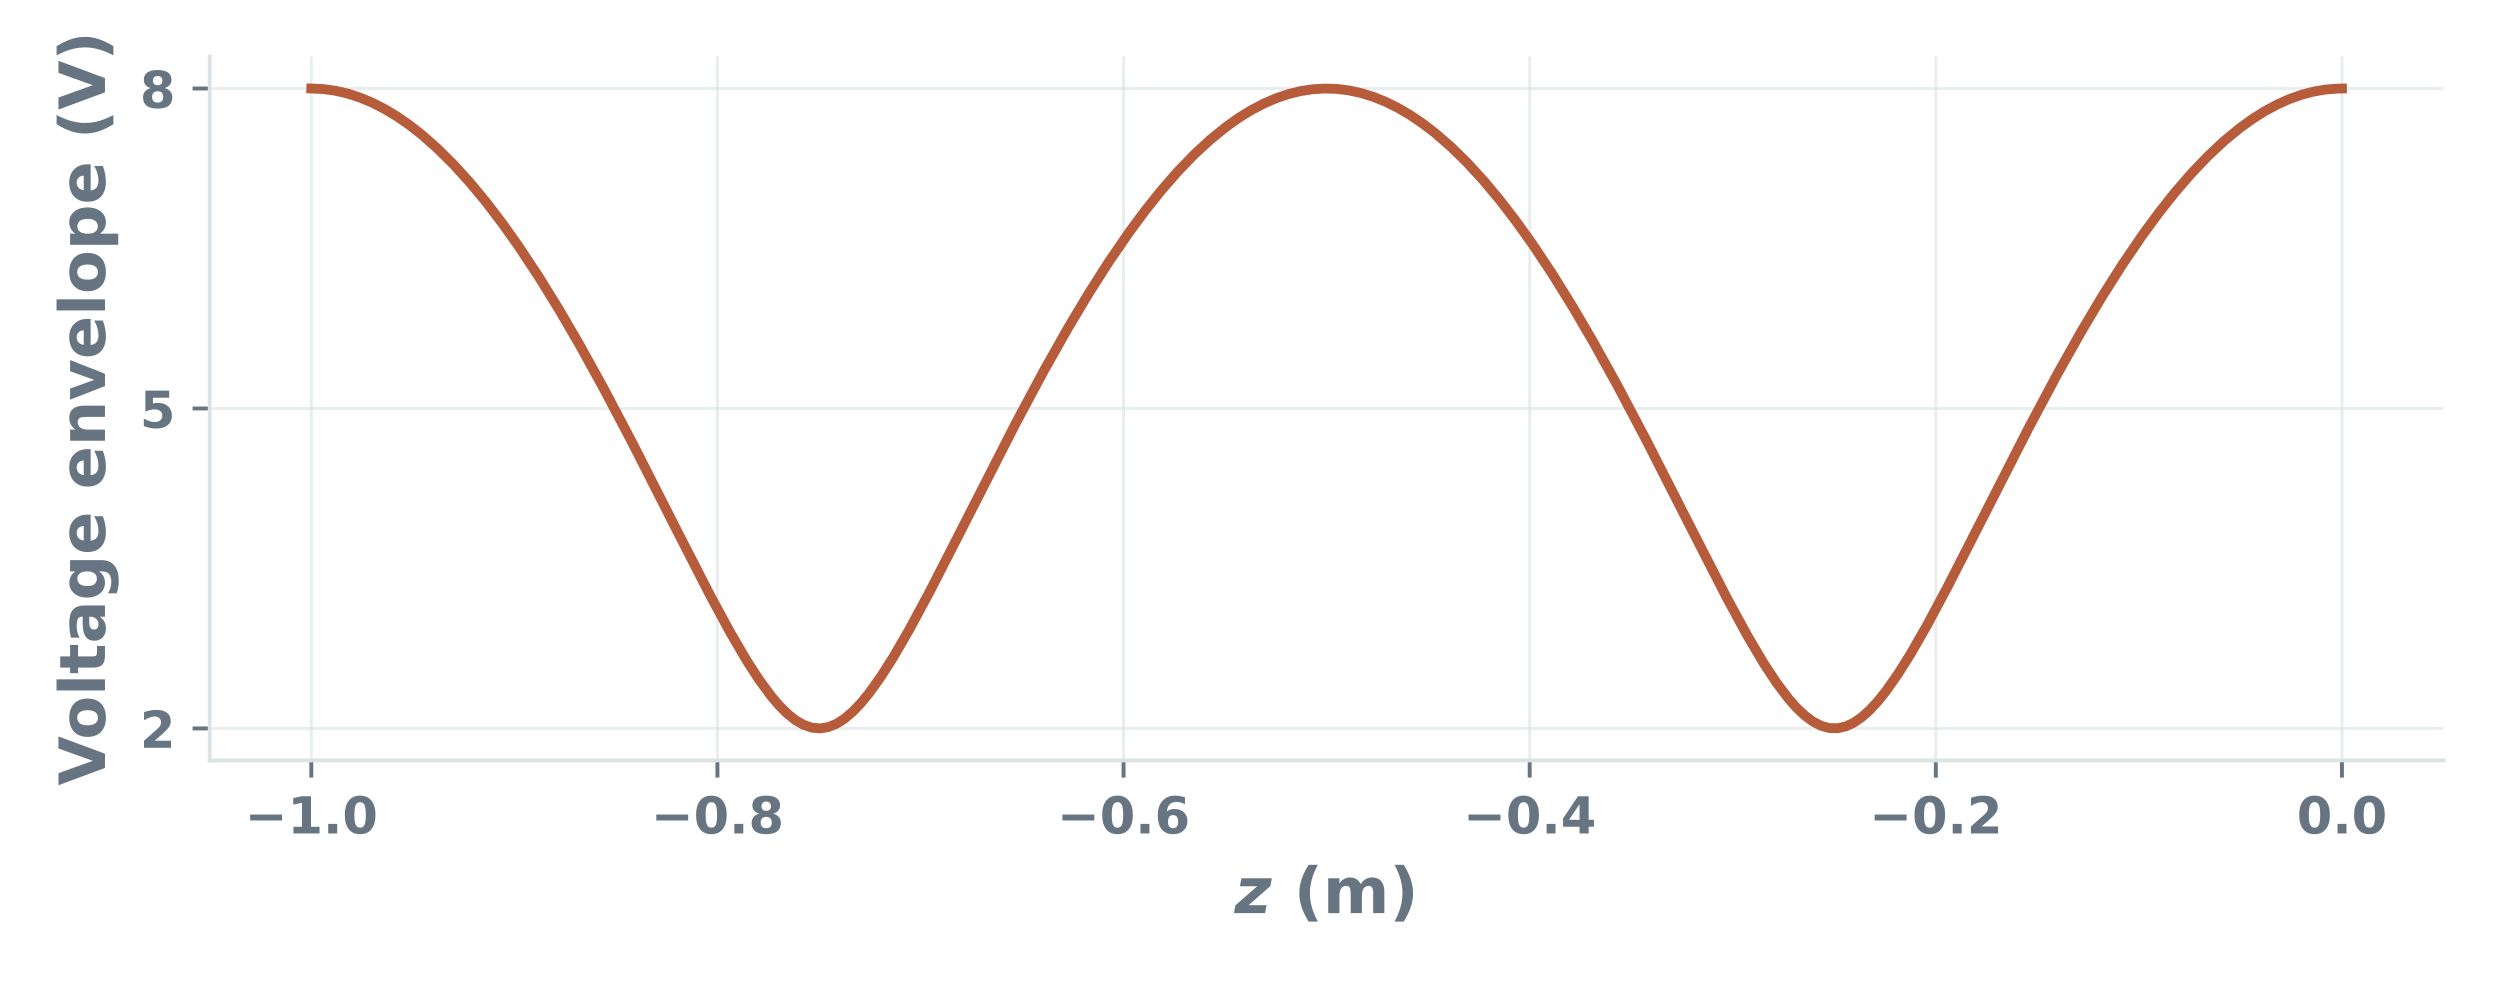
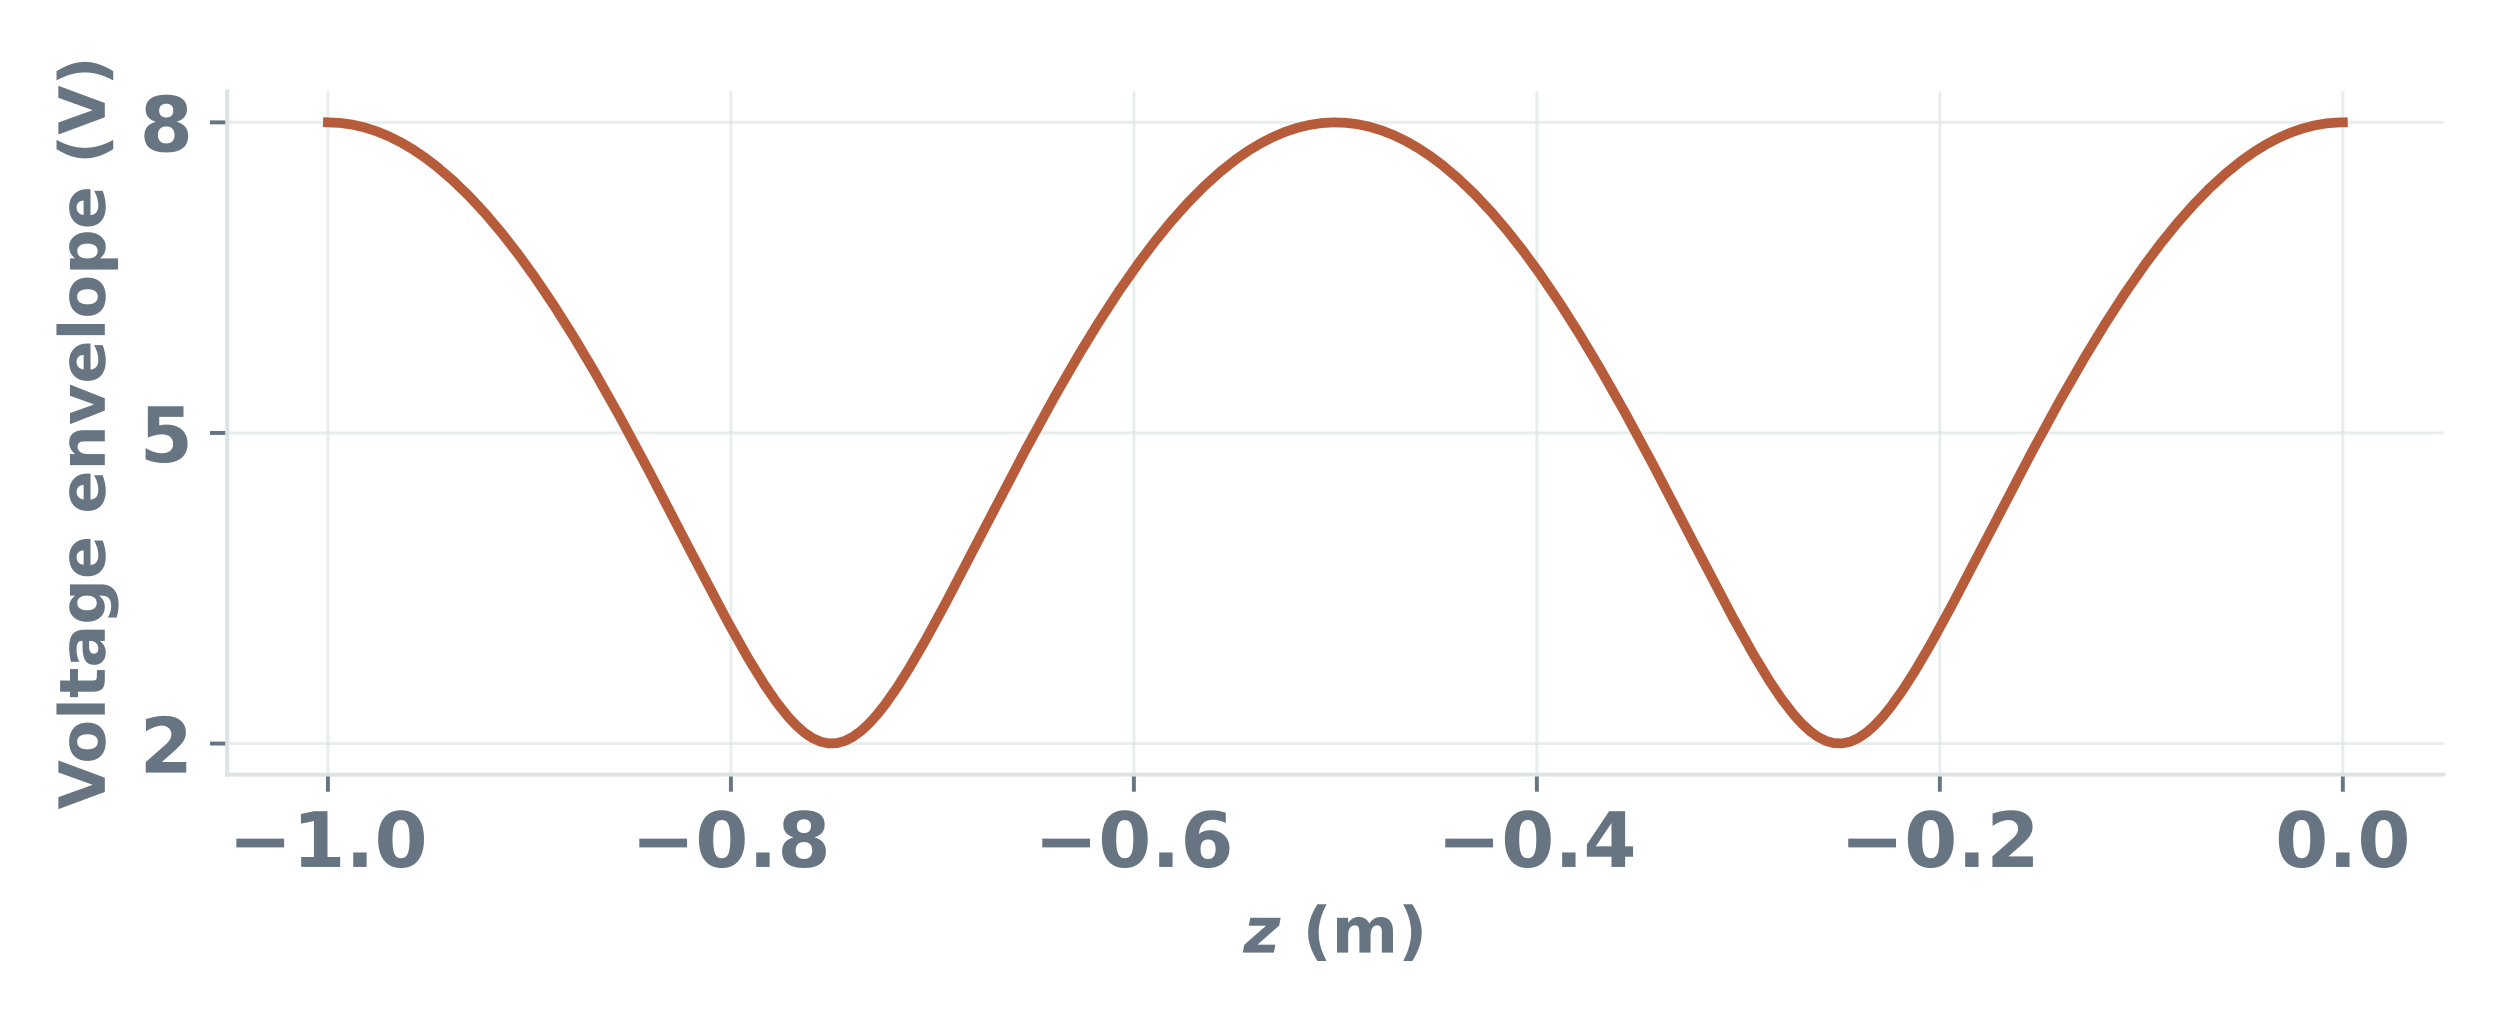
- <svg xmlns="http://www.w3.org/2000/svg" xmlns:xlink="http://www.w3.org/1999/xlink" width="509.595pt" height="200.921pt" viewBox="0 0 509.595 200.921" version="1.1">
+ <svg xmlns="http://www.w3.org/2000/svg" xmlns:xlink="http://www.w3.org/1999/xlink" width="510.333pt" height="209.24pt" viewBox="0 0 510.333 209.24" version="1.1">
  <defs>
    <style type="text/css">*{stroke-linejoin: round; stroke-linecap: butt}</style>
  </defs>
  <g id="figure_1">
    <g id="patch_1">
-       <path d="M 0 200.921  L 509.595 200.921  L 509.595 0  L 0 0  L 0 200.921  z " style="fill: none" />
+       <path d="M 0 209.24  L 510.333 209.24  L 510.333 -0  L 0 -0  L 0 209.24  z " style="fill: none" />
    </g>
    <g id="axes_1">
      <g id="patch_2">
-         <path d="M 42.757 154.998  L 498.075 154.998  L 498.075 11.52  L 42.757 11.52  L 42.757 154.998  z " style="fill: none" />
+         <path d="M 46.375 158.117  L 498.813 158.117  L 498.813 18.64  L 46.375 18.64  L 46.375 158.117  z " style="fill: none" />
      </g>
      <g id="matplotlib.axis_1">
        <g id="xtick_1">
          <g id="line2d_1">
-             <path d="M 63.453 154.998  L 63.453 11.52  " clip-path="url(#pb8aa31e30d)" style="fill: none; stroke: #dce3e4; stroke-opacity: 0.65; stroke-width: 0.6; stroke-linecap: square" />
+             <path d="M 66.941 158.117  L 66.941 18.64  " clip-path="url(#p18293a8f05)" style="fill: none; stroke: #dce3e4; stroke-opacity: 0.65; stroke-width: 0.6; stroke-linecap: square" />
          </g>
          <g id="line2d_2">
            <defs>
              <path id="mca56172a8e" d="M 0 0  L 0 3.5  " style="stroke: #667581; stroke-width: 0.8" />
            </defs>
            <g>
-               <use xlink:href="#mca56172a8e" x="63.453" y="154.998" style="fill: #667581; stroke: #667581; stroke-width: 0.8" />
+               <use xlink:href="#mca56172a8e" x="66.941" y="158.117" style="fill: #667581; stroke: #667581; stroke-width: 0.8" />
            </g>
          </g>
          <g id="text_1">
-             <text style="font-weight: 700; font-size: 10.4px; font-family: 'DejaVu Sans'; text-anchor: middle; fill: #667581" x="63.453" y="169.899" transform="rotate(-0 63.4534 169.8992)">−1.0</text>
+             <text style="font-weight: 700; font-size: 15.6px; font-family: 'DejaVu Sans'; text-anchor: middle; fill: #667581" x="66.941" y="176.97" transform="rotate(-0 66.94055 176.9696)">−1.0</text>
          </g>
        </g>
        <g id="xtick_2">
          <g id="line2d_3">
-             <path d="M 146.238 154.998  L 146.238 11.52  " clip-path="url(#pb8aa31e30d)" style="fill: none; stroke: #dce3e4; stroke-opacity: 0.65; stroke-width: 0.6; stroke-linecap: square" />
+             <path d="M 149.202 158.117  L 149.202 18.64  " clip-path="url(#p18293a8f05)" style="fill: none; stroke: #dce3e4; stroke-opacity: 0.65; stroke-width: 0.6; stroke-linecap: square" />
          </g>
          <g id="line2d_4">
            <g>
-               <use xlink:href="#mca56172a8e" x="146.238" y="154.998" style="fill: #667581; stroke: #667581; stroke-width: 0.8" />
+               <use xlink:href="#mca56172a8e" x="149.202" y="158.117" style="fill: #667581; stroke: #667581; stroke-width: 0.8" />
            </g>
          </g>
          <g id="text_2">
-             <text style="font-weight: 700; font-size: 10.4px; font-family: 'DejaVu Sans'; text-anchor: middle; fill: #667581" x="146.238" y="169.899" transform="rotate(-0 146.2384 169.8992)">−0.8</text>
+             <text style="font-weight: 700; font-size: 15.6px; font-family: 'DejaVu Sans'; text-anchor: middle; fill: #667581" x="149.202" y="176.97" transform="rotate(-0 149.2019 176.9696)">−0.8</text>
          </g>
        </g>
        <g id="xtick_3">
          <g id="line2d_5">
-             <path d="M 229.023 154.998  L 229.023 11.52  " clip-path="url(#pb8aa31e30d)" style="fill: none; stroke: #dce3e4; stroke-opacity: 0.65; stroke-width: 0.6; stroke-linecap: square" />
+             <path d="M 231.463 158.117  L 231.463 18.64  " clip-path="url(#p18293a8f05)" style="fill: none; stroke: #dce3e4; stroke-opacity: 0.65; stroke-width: 0.6; stroke-linecap: square" />
          </g>
          <g id="line2d_6">
            <g>
-               <use xlink:href="#mca56172a8e" x="229.023" y="154.998" style="fill: #667581; stroke: #667581; stroke-width: 0.8" />
+               <use xlink:href="#mca56172a8e" x="231.463" y="158.117" style="fill: #667581; stroke: #667581; stroke-width: 0.8" />
            </g>
          </g>
          <g id="text_3">
-             <text style="font-weight: 700; font-size: 10.4px; font-family: 'DejaVu Sans'; text-anchor: middle; fill: #667581" x="229.023" y="169.899" transform="rotate(-0 229.0235 169.8992)">−0.6</text>
+             <text style="font-weight: 700; font-size: 15.6px; font-family: 'DejaVu Sans'; text-anchor: middle; fill: #667581" x="231.463" y="176.97" transform="rotate(-0 231.4633 176.9696)">−0.6</text>
          </g>
        </g>
        <g id="xtick_4">
          <g id="line2d_7">
-             <path d="M 311.808 154.998  L 311.808 11.52  " clip-path="url(#pb8aa31e30d)" style="fill: none; stroke: #dce3e4; stroke-opacity: 0.65; stroke-width: 0.6; stroke-linecap: square" />
+             <path d="M 313.725 158.117  L 313.725 18.64  " clip-path="url(#p18293a8f05)" style="fill: none; stroke: #dce3e4; stroke-opacity: 0.65; stroke-width: 0.6; stroke-linecap: square" />
          </g>
          <g id="line2d_8">
            <g>
-               <use xlink:href="#mca56172a8e" x="311.808" y="154.998" style="fill: #667581; stroke: #667581; stroke-width: 0.8" />
+               <use xlink:href="#mca56172a8e" x="313.725" y="158.117" style="fill: #667581; stroke: #667581; stroke-width: 0.8" />
            </g>
          </g>
          <g id="text_4">
-             <text style="font-weight: 700; font-size: 10.4px; font-family: 'DejaVu Sans'; text-anchor: middle; fill: #667581" x="311.808" y="169.899" transform="rotate(-0 311.8085 169.8992)">−0.4</text>
+             <text style="font-weight: 700; font-size: 15.6px; font-family: 'DejaVu Sans'; text-anchor: middle; fill: #667581" x="313.725" y="176.97" transform="rotate(-0 313.7247 176.9696)">−0.4</text>
          </g>
        </g>
        <g id="xtick_5">
          <g id="line2d_9">
-             <path d="M 394.594 154.998  L 394.594 11.52  " clip-path="url(#pb8aa31e30d)" style="fill: none; stroke: #dce3e4; stroke-opacity: 0.65; stroke-width: 0.6; stroke-linecap: square" />
+             <path d="M 395.986 158.117  L 395.986 18.64  " clip-path="url(#p18293a8f05)" style="fill: none; stroke: #dce3e4; stroke-opacity: 0.65; stroke-width: 0.6; stroke-linecap: square" />
          </g>
          <g id="line2d_10">
            <g>
-               <use xlink:href="#mca56172a8e" x="394.594" y="154.998" style="fill: #667581; stroke: #667581; stroke-width: 0.8" />
+               <use xlink:href="#mca56172a8e" x="395.986" y="158.117" style="fill: #667581; stroke: #667581; stroke-width: 0.8" />
            </g>
          </g>
          <g id="text_5">
-             <text style="font-weight: 700; font-size: 10.4px; font-family: 'DejaVu Sans'; text-anchor: middle; fill: #667581" x="394.594" y="169.899" transform="rotate(-0 394.5935 169.8992)">−0.2</text>
+             <text style="font-weight: 700; font-size: 15.6px; font-family: 'DejaVu Sans'; text-anchor: middle; fill: #667581" x="395.986" y="176.97" transform="rotate(-0 395.9861 176.9696)">−0.2</text>
          </g>
        </g>
        <g id="xtick_6">
          <g id="line2d_11">
-             <path d="M 477.379 154.998  L 477.379 11.52  " clip-path="url(#pb8aa31e30d)" style="fill: none; stroke: #dce3e4; stroke-opacity: 0.65; stroke-width: 0.6; stroke-linecap: square" />
+             <path d="M 478.248 158.117  L 478.248 18.64  " clip-path="url(#p18293a8f05)" style="fill: none; stroke: #dce3e4; stroke-opacity: 0.65; stroke-width: 0.6; stroke-linecap: square" />
          </g>
          <g id="line2d_12">
            <g>
-               <use xlink:href="#mca56172a8e" x="477.379" y="154.998" style="fill: #667581; stroke: #667581; stroke-width: 0.8" />
+               <use xlink:href="#mca56172a8e" x="478.248" y="158.117" style="fill: #667581; stroke: #667581; stroke-width: 0.8" />
            </g>
          </g>
          <g id="text_6">
-             <text style="font-weight: 700; font-size: 10.4px; font-family: 'DejaVu Sans'; text-anchor: middle; fill: #667581" x="477.379" y="169.899" transform="rotate(-0 477.3785 169.8992)">0.0</text>
+             <text style="font-weight: 700; font-size: 15.6px; font-family: 'DejaVu Sans'; text-anchor: middle; fill: #667581" x="478.248" y="176.97" transform="rotate(-0 478.2475 176.9696)">0.0</text>
          </g>
        </g>
        <g id="text_7">
-           <g style="fill: #667581" transform="translate(251.631 186.2777)">
+           <g style="fill: #667581" transform="translate(253.809 194.5973)">
            <text>
              <tspan x="0" y="-0.141" style="font-style: oblique; font-weight: 700; font-size: 13px; font-family: 'DejaVu Sans'; fill: #667581">z</tspan>
              <tspan x="7.566" y="-0.141" style="font-weight: 700; font-size: 13px; font-family: 'DejaVu Sans'; fill: #667581"> </tspan>
              <tspan x="12.092" y="-0.141" style="font-weight: 700; font-size: 13px; font-family: 'DejaVu Sans'; fill: #667581">(</tspan>
              <tspan x="18.034" y="-0.141" style="font-weight: 700; font-size: 13px; font-family: 'DejaVu Sans'; fill: #667581">m</tspan>
              <tspan x="31.58" y="-0.141" style="font-weight: 700; font-size: 13px; font-family: 'DejaVu Sans'; fill: #667581">)</tspan>
            </text>
          </g>
        </g>
      </g>
      <g id="matplotlib.axis_2">
        <g id="ytick_1">
          <g id="line2d_13">
-             <path d="M 42.757 148.479  L 498.075 148.479  " clip-path="url(#pb8aa31e30d)" style="fill: none; stroke: #dce3e4; stroke-opacity: 0.65; stroke-width: 0.6; stroke-linecap: square" />
+             <path d="M 46.375 151.781  L 498.813 151.781  " clip-path="url(#p18293a8f05)" style="fill: none; stroke: #dce3e4; stroke-opacity: 0.65; stroke-width: 0.6; stroke-linecap: square" />
          </g>
          <g id="line2d_14">
            <defs>
              <path id="m25940c8764" d="M 0 0  L -3.5 0  " style="stroke: #667581; stroke-width: 0.8" />
            </defs>
            <g>
-               <use xlink:href="#m25940c8764" x="42.757" y="148.479" style="fill: #667581; stroke: #667581; stroke-width: 0.8" />
+               <use xlink:href="#m25940c8764" x="46.375" y="151.781" style="fill: #667581; stroke: #667581; stroke-width: 0.8" />
            </g>
          </g>
          <g id="text_8">
-             <text style="font-weight: 700; font-size: 10.4px; font-family: 'DejaVu Sans'; text-anchor: end; fill: #667581" x="35.757" y="152.43" transform="rotate(-0 35.75714 152.43)">2</text>
+             <text style="font-weight: 700; font-size: 15.6px; font-family: 'DejaVu Sans'; text-anchor: end; fill: #667581" x="39.375" y="157.707" transform="rotate(-0 39.3752 157.7067)">2</text>
          </g>
        </g>
        <g id="ytick_2">
          <g id="line2d_15">
-             <path d="M 42.757 83.26  L 498.075 83.26  " clip-path="url(#pb8aa31e30d)" style="fill: none; stroke: #dce3e4; stroke-opacity: 0.65; stroke-width: 0.6; stroke-linecap: square" />
+             <path d="M 46.375 88.38  L 498.813 88.38  " clip-path="url(#p18293a8f05)" style="fill: none; stroke: #dce3e4; stroke-opacity: 0.65; stroke-width: 0.6; stroke-linecap: square" />
          </g>
          <g id="line2d_16">
            <g>
-               <use xlink:href="#m25940c8764" x="42.757" y="83.26" style="fill: #667581; stroke: #667581; stroke-width: 0.8" />
+               <use xlink:href="#m25940c8764" x="46.375" y="88.38" style="fill: #667581; stroke: #667581; stroke-width: 0.8" />
            </g>
          </g>
          <g id="text_9">
-             <text style="font-weight: 700; font-size: 10.4px; font-family: 'DejaVu Sans'; text-anchor: end; fill: #667581" x="35.757" y="87.211" transform="rotate(-0 35.75714 87.21122)">5</text>
+             <text style="font-weight: 700; font-size: 15.6px; font-family: 'DejaVu Sans'; text-anchor: end; fill: #667581" x="39.375" y="94.306" transform="rotate(-0 39.3752 94.30618)">5</text>
          </g>
        </g>
        <g id="ytick_3">
          <g id="line2d_17">
-             <path d="M 42.757 18.042  L 498.075 18.042  " clip-path="url(#pb8aa31e30d)" style="fill: none; stroke: #dce3e4; stroke-opacity: 0.65; stroke-width: 0.6; stroke-linecap: square" />
+             <path d="M 46.375 24.98  L 498.813 24.98  " clip-path="url(#p18293a8f05)" style="fill: none; stroke: #dce3e4; stroke-opacity: 0.65; stroke-width: 0.6; stroke-linecap: square" />
          </g>
          <g id="line2d_18">
            <g>
-               <use xlink:href="#m25940c8764" x="42.757" y="18.042" style="fill: #667581; stroke: #667581; stroke-width: 0.8" />
+               <use xlink:href="#m25940c8764" x="46.375" y="24.98" style="fill: #667581; stroke: #667581; stroke-width: 0.8" />
            </g>
          </g>
          <g id="text_10">
-             <text style="font-weight: 700; font-size: 10.4px; font-family: 'DejaVu Sans'; text-anchor: end; fill: #667581" x="35.757" y="21.992" transform="rotate(-0 35.75714 21.99249)">8</text>
+             <text style="font-weight: 700; font-size: 15.6px; font-family: 'DejaVu Sans'; text-anchor: end; fill: #667581" x="39.375" y="30.906" transform="rotate(-0 39.3752 30.90567)">8</text>
          </g>
        </g>
        <g id="text_11">
-           <text style="font-weight: 700; font-size: 13px; font-family: 'DejaVu Sans'; text-anchor: middle; fill: #667581" x="21.398" y="83.259" transform="rotate(-90 21.39797 83.25883)">Voltage envelope (V)</text>
+           <text style="font-weight: 700; font-size: 13px; font-family: 'DejaVu Sans'; text-anchor: middle; fill: #667581" x="21.398" y="88.378" transform="rotate(-90 21.39797 88.37844)">Voltage envelope (V)</text>
        </g>
      </g>
      <g id="line2d_19">
-         <path d="M 63.453 18.042  L 65.942 18.158  L 68.43 18.507  L 70.919 19.087  L 73.408 19.899  L 75.896 20.94  L 78.385 22.208  L 80.873 23.702  L 83.362 25.419  L 85.85 27.356  L 89.168 30.275  L 92.486 33.57  L 95.804 37.229  L 99.122 41.242  L 102.44 45.595  L 105.758 50.273  L 109.906 56.551  L 114.053 63.274  L 118.201 70.401  L 123.178 79.417  L 128.985 90.447  L 138.109 108.402  L 144.745 121.335  L 148.893 128.993  L 152.211 134.657  L 154.699 138.504  L 157.188 141.892  L 158.847 143.837  L 160.506 145.487  L 162.165 146.805  L 163.824 147.759  L 165.483 148.321  L 167.142 148.476  L 168.801 148.218  L 170.46 147.556  L 172.119 146.508  L 173.778 145.104  L 175.437 143.377  L 177.096 141.364  L 179.585 137.892  L 182.073 133.978  L 185.391 128.252  L 189.539 120.545  L 196.175 107.581  L 206.959 86.455  L 212.765 75.604  L 217.742 66.79  L 221.89 59.86  L 226.037 53.354  L 230.185 47.312  L 233.503 42.835  L 236.821 38.693  L 240.139 34.9  L 243.457 31.467  L 246.775 28.406  L 250.093 25.727  L 252.582 23.973  L 255.07 22.442  L 257.559 21.135  L 260.047 20.056  L 262.536 19.207  L 265.024 18.587  L 267.513 18.2  L 270.001 18.045  L 272.49 18.122  L 274.978 18.433  L 277.467 18.975  L 279.955 19.748  L 282.444 20.75  L 284.932 21.981  L 287.421 23.438  L 289.909 25.118  L 292.398 27.018  L 295.716 29.889  L 299.034 33.138  L 302.352 36.752  L 305.67 40.722  L 308.988 45.033  L 312.306 49.671  L 316.454 55.902  L 320.601 62.583  L 324.749 69.671  L 329.726 78.648  L 335.532 89.644  L 343.828 105.94  L 352.123 122.122  L 356.27 129.728  L 359.588 135.325  L 362.077 139.104  L 364.565 142.404  L 366.224 144.278  L 367.883 145.849  L 369.542 147.079  L 371.201 147.937  L 372.86 148.398  L 374.519 148.45  L 376.178 148.09  L 377.837 147.329  L 379.496 146.189  L 381.155 144.701  L 382.814 142.899  L 384.473 140.821  L 386.962 137.267  L 389.451 133.291  L 392.769 127.504  L 396.916 119.751  L 403.552 106.761  L 413.506 87.249  L 419.313 76.36  L 424.29 67.505  L 428.437 60.534  L 432.585 53.984  L 436.733 47.894  L 440.051 43.377  L 443.369 39.192  L 446.687 35.354  L 450.005 31.876  L 453.323 28.768  L 456.641 26.041  L 459.129 24.25  L 461.618 22.681  L 464.106 21.337  L 466.595 20.22  L 469.083 19.332  L 471.572 18.675  L 474.061 18.248  L 476.549 18.055  L 477.379 18.042  L 477.379 18.042  " clip-path="url(#pb8aa31e30d)" style="fill: none; stroke: #b65c3b; stroke-width: 2; stroke-linecap: square" />
+         <path d="M 66.941 24.98  L 69.413 25.093  L 71.886 25.432  L 74.359 25.996  L 76.832 26.785  L 79.304 27.797  L 81.777 29.03  L 84.25 30.482  L 86.723 32.151  L 89.196 34.034  L 92.493 36.872  L 95.79 40.074  L 99.087 43.632  L 102.384 47.533  L 105.681 51.765  L 108.978 56.312  L 113.099 62.415  L 117.221 68.951  L 121.342 75.879  L 126.287 84.643  L 132.057 95.366  L 141.124 112.82  L 148.543 126.919  L 152.664 134.26  L 155.961 139.633  L 158.434 143.236  L 160.906 146.356  L 162.555 148.108  L 164.204 149.555  L 165.852 150.663  L 167.501 151.402  L 169.149 151.752  L 170.798 151.702  L 172.446 151.253  L 174.095 150.419  L 175.743 149.223  L 177.392 147.697  L 179.04 145.875  L 180.689 143.793  L 183.162 140.262  L 185.634 136.339  L 188.931 130.657  L 193.053 123.079  L 200.471 108.83  L 209.538 91.485  L 215.308 80.937  L 220.253 72.369  L 224.375 65.631  L 228.496 59.307  L 232.617 53.434  L 235.914 49.082  L 239.211 45.055  L 242.508 41.368  L 245.806 38.03  L 249.103 35.055  L 252.4 32.45  L 254.872 30.745  L 257.345 29.257  L 259.818 27.987  L 262.291 26.938  L 264.764 26.112  L 267.236 25.51  L 269.709 25.133  L 272.182 24.983  L 274.655 25.058  L 277.127 25.359  L 279.6 25.886  L 282.073 26.638  L 284.546 27.613  L 287.019 28.809  L 289.491 30.225  L 291.964 31.858  L 294.437 33.706  L 297.734 36.497  L 301.031 39.654  L 304.328 43.168  L 307.625 47.027  L 310.922 51.218  L 314.219 55.727  L 318.341 61.785  L 322.462 68.279  L 326.583 75.17  L 331.529 83.896  L 337.299 94.586  L 345.541 110.427  L 353.784 126.158  L 357.905 133.552  L 361.202 138.993  L 363.675 142.666  L 366.148 145.875  L 367.796 147.697  L 369.445 149.223  L 371.093 150.419  L 372.742 151.253  L 374.39 151.702  L 376.039 151.752  L 377.687 151.402  L 379.336 150.663  L 380.985 149.555  L 382.633 148.108  L 384.282 146.356  L 385.93 144.336  L 388.403 140.881  L 390.876 137.016  L 394.173 131.39  L 398.294 123.853  L 404.888 111.225  L 414.779 92.257  L 420.549 81.672  L 425.495 73.064  L 429.616 66.287  L 433.737 59.92  L 437.859 54  L 441.156 49.608  L 444.453 45.54  L 447.75 41.81  L 451.047 38.428  L 454.344 35.407  L 457.641 32.755  L 460.114 31.015  L 462.587 29.49  L 465.059 28.183  L 467.532 27.097  L 470.005 26.234  L 472.478 25.595  L 474.95 25.18  L 477.423 24.992  L 478.248 24.98  L 478.248 24.98  " clip-path="url(#p18293a8f05)" style="fill: none; stroke: #b65c3b; stroke-width: 2; stroke-linecap: square" />
      </g>
      <g id="patch_3">
-         <path d="M 42.757 154.998  L 42.757 11.52  " style="fill: none; stroke: #dce3e4; stroke-width: 0.8; stroke-linejoin: miter; stroke-linecap: square" />
+         <path d="M 46.375 158.117  L 46.375 18.64  " style="fill: none; stroke: #dce3e4; stroke-width: 0.8; stroke-linejoin: miter; stroke-linecap: square" />
      </g>
      <g id="patch_4">
-         <path d="M 42.757 154.998  L 498.075 154.998  " style="fill: none; stroke: #dce3e4; stroke-width: 0.8; stroke-linejoin: miter; stroke-linecap: square" />
+         <path d="M 46.375 158.117  L 498.813 158.117  " style="fill: none; stroke: #dce3e4; stroke-width: 0.8; stroke-linejoin: miter; stroke-linecap: square" />
      </g>
    </g>
  </g>
  <defs>
-     <clipPath id="pb8aa31e30d">
-       <rect x="42.757" y="11.52" width="455.318" height="143.478" />
+     <clipPath id="p18293a8f05">
+       <rect x="46.375" y="18.64" width="452.438" height="139.478" />
    </clipPath>
  </defs>
</svg>
